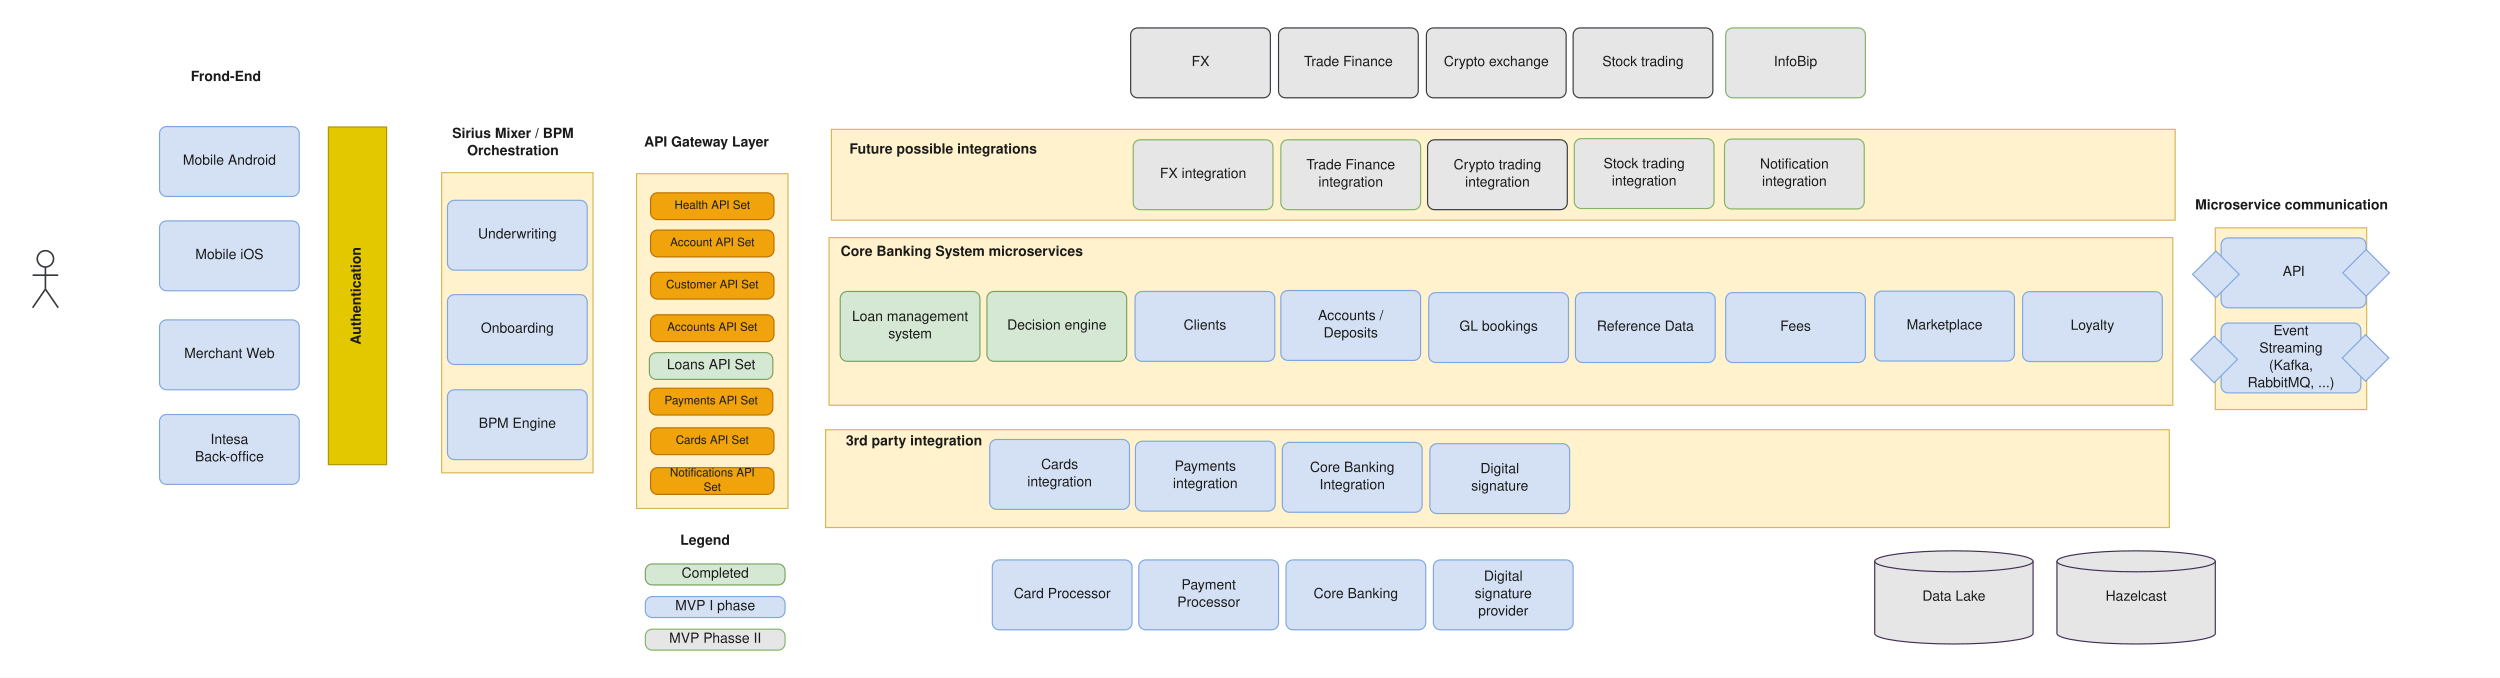
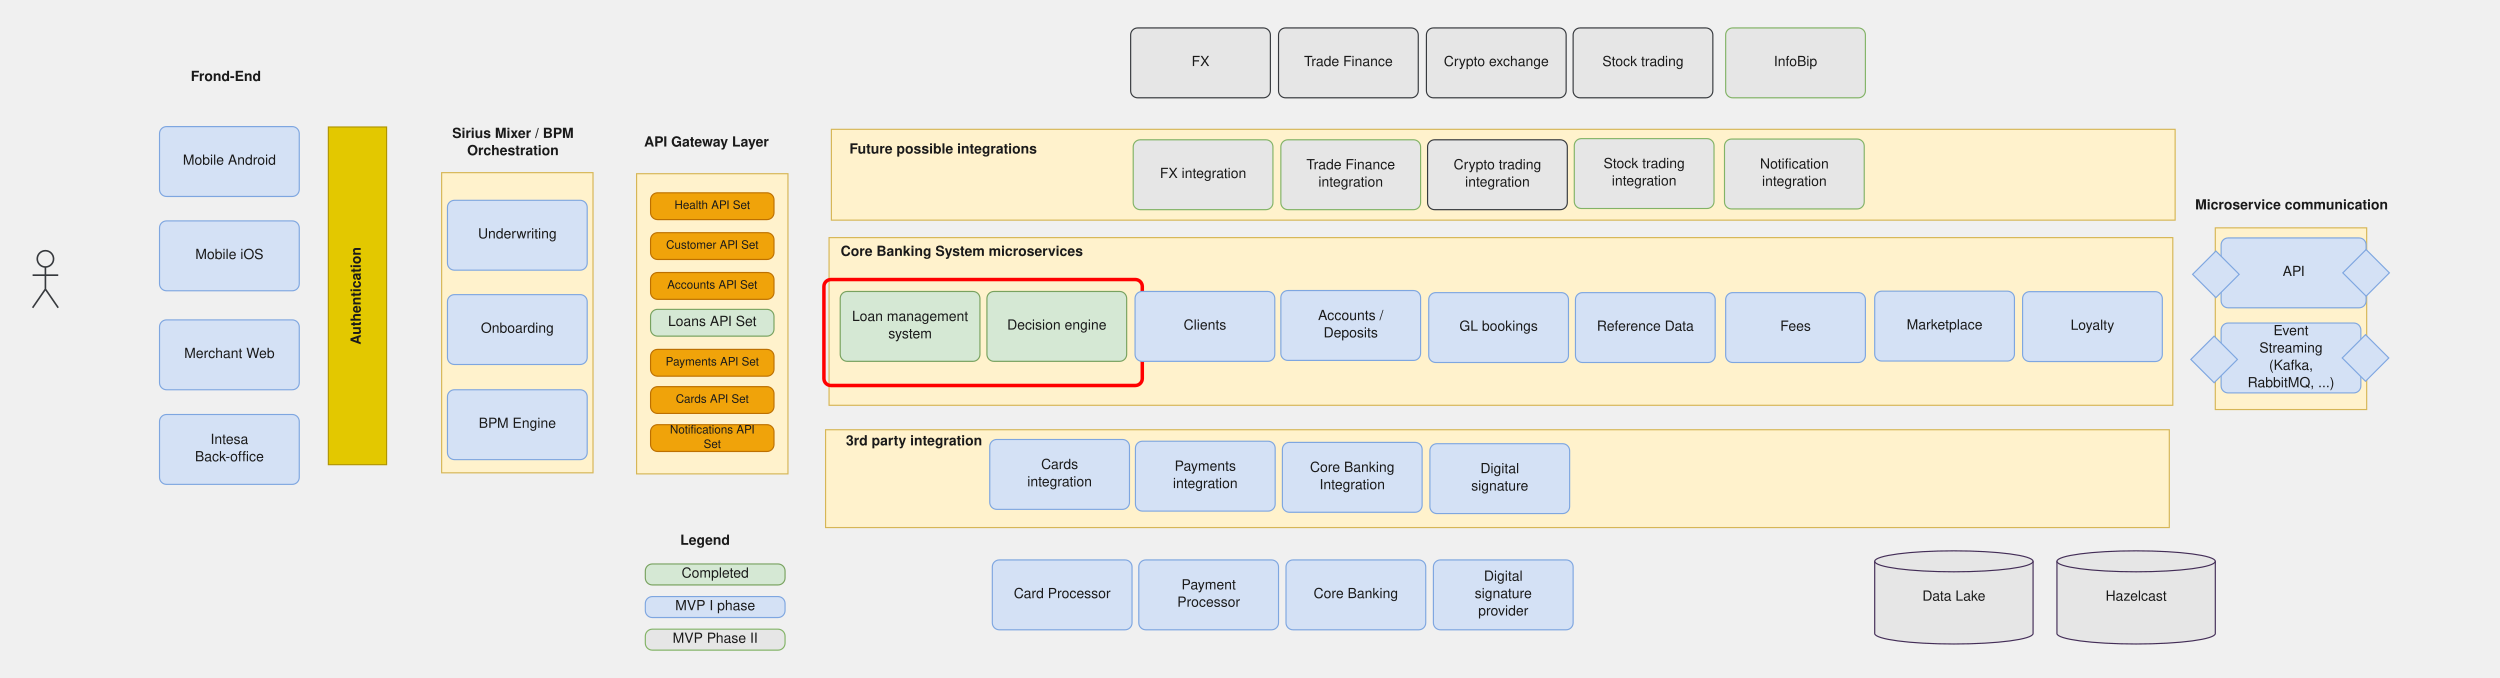
- <svg xmlns="http://www.w3.org/2000/svg" width="2147" height="582" viewBox="0 0 2147 582" role="img" aria-label="Target architecture — high level">
-   <rect width="2147" height="582" fill="#FFFFFF" />
+ <svg xmlns="http://www.w3.org/2000/svg" class="arch-svg" viewBox="0 0 2147 582" role="img" aria-label="Target architecture — high level">
  <g font-family="Instrument Sans, Helvetica, Arial, sans-serif" fill="#1A1A1A">
    <rect x="714.0" y="111.06" width="1154.0" height="78.0" rx="0" fill="#fff2cc" stroke="#d6b656" stroke-width="1.0" />
    <rect x="379.28" y="148.27" width="130.0" height="257.79" rx="0" fill="#fff2cc" stroke="#d6b656" stroke-width="1.0" />
-     <rect x="546.7" y="149.18" width="130.0" height="287.5" rx="0" fill="#fff2cc" stroke="#d6b656" stroke-width="1.0" />
+     <rect x="546.7" y="149.18" width="130.0" height="257.79" rx="0" fill="#fff2cc" stroke="#d6b656" stroke-width="1.0" />
    <rect x="1902.5" y="195.68" width="130.0" height="156.04" rx="0" fill="#fff2cc" stroke="#d6b656" stroke-width="1.0" />
    <rect x="712.0" y="204.06" width="1154.0" height="144.0" rx="0" fill="#fff2cc" stroke="#d6b656" stroke-width="1.0" />
    <rect x="709.0" y="369.06" width="1154.0" height="84.0" rx="0" fill="#fff2cc" stroke="#d6b656" stroke-width="1.0" />
    <rect x="971.0" y="24.0" width="120.0" height="60.0" rx="6" fill="#E6E6E6" stroke="#36393d" stroke-width="1.0" />
    <text x="1031.0" y="54.0" text-anchor="middle" dominant-baseline="central" font-size="12" font-weight="500">FX</text>
    <rect x="1098.0" y="24" width="120.0" height="60.0" rx="6" fill="#E6E6E6" stroke="#36393d" stroke-width="1.0" />
    <text x="1158.0" y="54.0" text-anchor="middle" dominant-baseline="central" font-size="12" font-weight="500">Trade Finance</text>
    <rect x="1225.0" y="24" width="120.0" height="60.0" rx="6" fill="#E6E6E6" stroke="#36393d" stroke-width="1.0" />
    <text x="1285.0" y="54.0" text-anchor="middle" dominant-baseline="central" font-size="12" font-weight="500">Crypto exchange</text>
    <rect x="1351.0" y="24" width="120.0" height="60.0" rx="6" fill="#E6E6E6" stroke="#36393d" stroke-width="1.0" />
    <text x="1411.0" y="54.0" text-anchor="middle" dominant-baseline="central" font-size="12" font-weight="500">Stock trading</text>
    <rect x="1482.0" y="24" width="120.0" height="60.0" rx="6" fill="#E6E6E6" stroke="#82b366" stroke-width="1.0" />
    <text x="1542.0" y="54.0" text-anchor="middle" dominant-baseline="central" font-size="12" font-weight="500">InfoBip</text>
    <text x="194.0" y="66.8" text-anchor="middle" dominant-baseline="central" font-size="12" font-weight="700">Frond-End</text>
    <text x="606.7" y="123.1" text-anchor="middle" dominant-baseline="central" font-size="12" font-weight="700">API Gateway Layer</text>
    <text x="440.5" y="115.7" text-anchor="middle" dominant-baseline="central" font-size="12" font-weight="700">Sirius Mixer / BPM</text>
    <text x="440.5" y="130.5" text-anchor="middle" dominant-baseline="central" font-size="12" font-weight="700">Orchestration</text>
    <rect x="137.0" y="108.72" width="120.0" height="60.0" rx="6" fill="#D4E1F5" stroke="#7EA6E0" stroke-width="1.0" />
    <text x="197.0" y="138.7" text-anchor="middle" dominant-baseline="central" font-size="12" font-weight="500">Mobile Android</text>
    <rect x="282.0" y="109.06" width="50.0" height="290.0" rx="0" fill="#e3c800" stroke="#B09500" stroke-width="1.0" />
    <text transform="translate(307.0,254.1) rotate(-90)" text-anchor="middle" dominant-baseline="central" font-size="12" font-weight="700">Authentication</text>
    <text x="810.0" y="129.1" text-anchor="middle" dominant-baseline="central" font-size="12" font-weight="700">Future possible integrations</text>
    <rect x="1352.0" y="119.06" width="120.0" height="60.0" rx="6" fill="#E6E6E6" stroke="#82b366" stroke-width="1.0" />
    <text x="1412.0" y="141.6" text-anchor="middle" dominant-baseline="central" font-size="12" font-weight="500">Stock trading</text>
    <text x="1412.0" y="156.5" text-anchor="middle" dominant-baseline="central" font-size="12" font-weight="500">integration</text>
    <rect x="1481.0" y="119.43" width="120.0" height="60.0" rx="6" fill="#E6E6E6" stroke="#82b366" stroke-width="1.0" />
    <text x="1541.0" y="142.0" text-anchor="middle" dominant-baseline="central" font-size="12" font-weight="500">Notification</text>
    <text x="1541.0" y="156.9" text-anchor="middle" dominant-baseline="central" font-size="12" font-weight="500">integration</text>
    <rect x="973.2" y="120.06" width="120.0" height="60.0" rx="6" fill="#E6E6E6" stroke="#82b366" stroke-width="1.0" />
    <text x="1033.2" y="150.1" text-anchor="middle" dominant-baseline="central" font-size="12" font-weight="500">FX integration</text>
    <rect x="1100.0" y="120.06" width="120.0" height="60.0" rx="6" fill="#E6E6E6" stroke="#82b366" stroke-width="1.0" />
    <text x="1160.0" y="142.6" text-anchor="middle" dominant-baseline="central" font-size="12" font-weight="500">Trade Finance</text>
    <text x="1160.0" y="157.5" text-anchor="middle" dominant-baseline="central" font-size="12" font-weight="500">integration</text>
    <rect x="1226.0" y="120.06" width="120.0" height="60.0" rx="6" fill="#E6E6E6" stroke="#36393d" stroke-width="1.0" />
    <text x="1286.0" y="142.6" text-anchor="middle" dominant-baseline="central" font-size="12" font-weight="500">Crypto trading</text>
    <text x="1286.0" y="157.5" text-anchor="middle" dominant-baseline="central" font-size="12" font-weight="500">integration</text>
    <text x="1968.0" y="177.1" text-anchor="middle" dominant-baseline="central" font-size="12" font-weight="700">Microservice communication</text>
    <rect x="558.7" y="165.59" width="106.0" height="23.0" rx="6" fill="#f0a30a" stroke="#BD7000" stroke-width="1.0" />
    <text x="611.7" y="177.1" text-anchor="middle" dominant-baseline="central" font-size="10.0" font-weight="500">Health API Set</text>
    <rect x="384.28" y="172.02" width="120.0" height="60.0" rx="6" fill="#D4E1F5" stroke="#7EA6E0" stroke-width="1.0" />
    <text x="444.3" y="202.0" text-anchor="middle" dominant-baseline="central" font-size="12" font-weight="500">Underwriting</text>
    <rect x="137.0" y="189.72" width="120.0" height="60.0" rx="6" fill="#D4E1F5" stroke="#7EA6E0" stroke-width="1.0" />
    <text x="197.0" y="219.7" text-anchor="middle" dominant-baseline="central" font-size="12" font-weight="500">Mobile iOS</text>
-     <rect x="558.7" y="197.59" width="106.0" height="23.0" rx="6" fill="#f0a30a" stroke="#BD7000" stroke-width="1.0" />
-     <text x="611.7" y="209.1" text-anchor="middle" dominant-baseline="central" font-size="10.0" font-weight="500">Account API Set</text>
+     <rect x="558.7" y="199.84" width="106.0" height="23.0" rx="6" fill="#f0a30a" stroke="#BD7000" stroke-width="1.0" />
+     <text x="611.7" y="211.3" text-anchor="middle" dominant-baseline="central" font-size="10.0" font-weight="500">Customer API Set</text>
    <text x="826.0" y="217.0" text-anchor="middle" dominant-baseline="central" font-size="12" font-weight="700">Core Banking System microservices</text>
    <rect x="1907.5" y="204.34" width="124.5" height="60.0" rx="6" fill="#D4E1F5" stroke="#7EA6E0" stroke-width="1.0" />
    <text x="1969.8" y="234.3" text-anchor="middle" dominant-baseline="central" font-size="12" font-weight="500">API</text>
    <g stroke="#36393d" stroke-width="1.4" fill="none">
      <circle cx="39.0" cy="222.3" r="7" />
      <path d="M39.0 229.3V248.3M28.0 236.3H50.0M39.0 248.3L28.0 264.3M39.0 248.3L50.0 264.3" />
    </g>
    <path d="M2032.0 214.34L2052.0 234.34L2032.0 254.34L2012.0 234.34z" fill="#D4E1F5" stroke="#7EA6E0" />
    <path d="M1903.0 215.59L1923.0 235.59L1903.0 255.59L1883.0 235.59z" fill="#D4E1F5" stroke="#7EA6E0" />
-     <rect x="558.7" y="233.84" width="106.0" height="23.0" rx="6" fill="#f0a30a" stroke="#BD7000" stroke-width="1.0" />
-     <text x="611.7" y="245.3" text-anchor="middle" dominant-baseline="central" font-size="10.0" font-weight="500">Customer API Set</text>
-     <rect x="707.58" y="240.06" width="273.42" height="91.0" rx="6" fill="none" stroke="#light-dark(#ff0000, #ededed)" stroke-width="3.0" />
+     <rect x="558.7" y="234.06" width="106.0" height="23.0" rx="6" fill="#f0a30a" stroke="#BD7000" stroke-width="1.0" />
+     <text x="611.7" y="245.6" text-anchor="middle" dominant-baseline="central" font-size="10.0" font-weight="500">Accounts API Set</text>
+     <rect x="707.58" y="240.06" width="273.42" height="91.0" rx="6" fill="none" stroke="#ff0000" stroke-width="3.0" />
    <rect x="1100.0" y="249.52" width="120.0" height="60.0" rx="6" fill="#D4E1F5" stroke="#7EA6E0" stroke-width="1.0" />
    <text x="1160.0" y="272.1" text-anchor="middle" dominant-baseline="central" font-size="12" font-weight="500">Accounts /</text>
    <text x="1160.0" y="287.0" text-anchor="middle" dominant-baseline="central" font-size="12" font-weight="500">Deposits</text>
    <rect x="1610.0" y="250.06" width="120.0" height="60.0" rx="6" fill="#D4E1F5" stroke="#7EA6E0" stroke-width="1.0" />
    <text x="1670.0" y="280.1" text-anchor="middle" dominant-baseline="central" font-size="12" font-weight="500">Marketplace</text>
    <rect x="847.58" y="250.31" width="120.0" height="60.0" rx="6" fill="#D5E8D4" stroke="#78A25F" stroke-width="1.0" />
    <text x="907.6" y="280.3" text-anchor="middle" dominant-baseline="central" font-size="12" font-weight="500">Decision engine</text>
    <rect x="974.79" y="250.31" width="120.0" height="60.0" rx="6" fill="#D4E1F5" stroke="#7EA6E0" stroke-width="1.0" />
    <text x="1034.8" y="280.3" text-anchor="middle" dominant-baseline="central" font-size="12" font-weight="500">Clients</text>
    <rect x="721.58" y="250.31" width="120.0" height="60.0" rx="6" fill="#D5E8D4" stroke="#78A25F" stroke-width="1.0" />
    <text x="781.6" y="272.9" text-anchor="middle" dominant-baseline="central" font-size="12" font-weight="500">Loan management</text>
    <text x="781.6" y="287.8" text-anchor="middle" dominant-baseline="central" font-size="12" font-weight="500">system</text>
    <rect x="1737.0" y="250.48" width="120.0" height="60.0" rx="6" fill="#D4E1F5" stroke="#7EA6E0" stroke-width="1.0" />
    <text x="1797.0" y="280.5" text-anchor="middle" dominant-baseline="central" font-size="12" font-weight="500">Loyalty</text>
    <rect x="1353.0" y="251.31" width="120.0" height="60.0" rx="6" fill="#D4E1F5" stroke="#7EA6E0" stroke-width="1.0" />
    <text x="1413.0" y="281.3" text-anchor="middle" dominant-baseline="central" font-size="12" font-weight="500">Reference Data</text>
    <rect x="1227.0" y="251.31" width="120.0" height="60.0" rx="6" fill="#D4E1F5" stroke="#7EA6E0" stroke-width="1.0" />
    <text x="1287.0" y="281.3" text-anchor="middle" dominant-baseline="central" font-size="12" font-weight="500">GL bookings</text>
    <rect x="1482.0" y="251.31" width="120.0" height="60.0" rx="6" fill="#D4E1F5" stroke="#7EA6E0" stroke-width="1.0" />
    <text x="1542.0" y="281.3" text-anchor="middle" dominant-baseline="central" font-size="12" font-weight="500">Fees</text>
    <rect x="384.28" y="253.02" width="120.0" height="60.0" rx="6" fill="#D4E1F5" stroke="#7EA6E0" stroke-width="1.0" />
    <text x="444.3" y="283.0" text-anchor="middle" dominant-baseline="central" font-size="12" font-weight="500">Onboarding</text>
-     <rect x="558.7" y="270.34" width="106.0" height="23.0" rx="6" fill="#f0a30a" stroke="#BD7000" stroke-width="1.0" />
-     <text x="611.7" y="281.8" text-anchor="middle" dominant-baseline="central" font-size="10.0" font-weight="500">Accounts API Set</text>
+     <rect x="558.7" y="265.67" width="106.0" height="23.0" rx="6" fill="#D5E8D4" stroke="#78A25F" stroke-width="1.0" />
+     <text x="611.7" y="277.2" text-anchor="middle" dominant-baseline="central" font-size="12" font-weight="500">Loans API Set</text>
    <rect x="137.0" y="274.72" width="120.0" height="60.0" rx="6" fill="#D4E1F5" stroke="#7EA6E0" stroke-width="1.0" />
    <text x="197.0" y="304.7" text-anchor="middle" dominant-baseline="central" font-size="12" font-weight="500">Merchant Web</text>
    <rect x="1907.5" y="277.43" width="120.0" height="60.0" rx="6" fill="#D4E1F5" stroke="#7EA6E0" stroke-width="1.0" />
    <text x="1967.5" y="285.1" text-anchor="middle" dominant-baseline="central" font-size="12" font-weight="500">Event</text>
    <text x="1967.5" y="300.0" text-anchor="middle" dominant-baseline="central" font-size="12" font-weight="500">Streaming</text>
    <text x="1967.5" y="314.9" text-anchor="middle" dominant-baseline="central" font-size="12" font-weight="500">(Kafka,</text>
    <text x="1967.5" y="329.8" text-anchor="middle" dominant-baseline="central" font-size="12" font-weight="500">RabbitMQ, ...)</text>
    <path d="M2031.5 287.43L2051.5 307.43L2031.5 327.43L2011.5 307.43z" fill="#D4E1F5" stroke="#7EA6E0" />
    <path d="M1901.5 288.68L1921.5 308.68L1901.5 328.68L1881.5 308.68z" fill="#D4E1F5" stroke="#7EA6E0" />
-     <rect x="557.7" y="302.84" width="106.0" height="23.0" rx="6" fill="#D5E8D4" stroke="#78A25F" stroke-width="1.0" />
-     <text x="610.7" y="314.3" text-anchor="middle" dominant-baseline="central" font-size="12" font-weight="500">Loans API Set</text>
-     <rect x="557.7" y="333.43" width="106.0" height="23.0" rx="6" fill="#f0a30a" stroke="#BD7000" stroke-width="1.0" />
-     <text x="610.7" y="344.9" text-anchor="middle" dominant-baseline="central" font-size="10.0" font-weight="500">Payments API Set</text>
+     <rect x="558.7" y="300.06" width="106.0" height="23.0" rx="6" fill="#f0a30a" stroke="#BD7000" stroke-width="1.0" />
+     <text x="611.7" y="311.6" text-anchor="middle" dominant-baseline="central" font-size="10.0" font-weight="500">Payments API Set</text>
+     <rect x="558.7" y="332.06" width="106.0" height="23.0" rx="6" fill="#f0a30a" stroke="#BD7000" stroke-width="1.0" />
+     <text x="611.7" y="343.6" text-anchor="middle" dominant-baseline="central" font-size="10.0" font-weight="500">Cards API Set</text>
    <rect x="384.28" y="334.72" width="120.0" height="60.0" rx="6" fill="#D4E1F5" stroke="#7EA6E0" stroke-width="1.0" />
    <text x="444.3" y="364.7" text-anchor="middle" dominant-baseline="central" font-size="12" font-weight="500">BPM Engine</text>
    <rect x="137.0" y="355.97" width="120.0" height="60.0" rx="6" fill="#D4E1F5" stroke="#7EA6E0" stroke-width="1.0" />
    <text x="197.0" y="378.5" text-anchor="middle" dominant-baseline="central" font-size="12" font-weight="500">Intesa</text>
    <text x="197.0" y="393.4" text-anchor="middle" dominant-baseline="central" font-size="12" font-weight="500">Back-office</text>
+     <rect x="558.7" y="364.72" width="106.0" height="23.0" rx="6" fill="#f0a30a" stroke="#BD7000" stroke-width="1.0" />
+     <text x="611.7" y="370.0" text-anchor="middle" dominant-baseline="central" font-size="10.0" font-weight="500">Notifications API</text>
+     <text x="611.7" y="382.4" text-anchor="middle" dominant-baseline="central" font-size="10.0" font-weight="500">Set</text>
    <text x="785.0" y="379.7" text-anchor="middle" dominant-baseline="central" font-size="12" font-weight="700">3rd party integration</text>
-     <rect x="558.7" y="367.43" width="106.0" height="23.0" rx="6" fill="#f0a30a" stroke="#BD7000" stroke-width="1.0" />
-     <text x="611.7" y="378.9" text-anchor="middle" dominant-baseline="central" font-size="10.0" font-weight="500">Cards API Set</text>
    <rect x="850.0" y="377.43" width="120.0" height="60.0" rx="6" fill="#D4E1F5" stroke="#7EA6E0" stroke-width="1.0" />
    <text x="910.0" y="400.0" text-anchor="middle" dominant-baseline="central" font-size="12" font-weight="500">Cards</text>
    <text x="910.0" y="414.9" text-anchor="middle" dominant-baseline="central" font-size="12" font-weight="500">integration</text>
    <rect x="975.11" y="378.93" width="120.0" height="60.0" rx="6" fill="#D4E1F5" stroke="#7EA6E0" stroke-width="1.0" />
    <text x="1035.1" y="401.5" text-anchor="middle" dominant-baseline="central" font-size="12" font-weight="500">Payments</text>
    <text x="1035.1" y="416.4" text-anchor="middle" dominant-baseline="central" font-size="12" font-weight="500">integration</text>
    <rect x="1101.32" y="379.93" width="120.0" height="60.0" rx="6" fill="#D4E1F5" stroke="#7EA6E0" stroke-width="1.0" />
    <text x="1161.3" y="402.5" text-anchor="middle" dominant-baseline="central" font-size="12" font-weight="500">Core Banking</text>
    <text x="1161.3" y="417.4" text-anchor="middle" dominant-baseline="central" font-size="12" font-weight="500">Integration</text>
    <rect x="1228.0" y="381.06" width="120.0" height="60.0" rx="6" fill="#D4E1F5" stroke="#7EA6E0" stroke-width="1.0" />
    <text x="1288.0" y="403.6" text-anchor="middle" dominant-baseline="central" font-size="12" font-weight="500">Digital</text>
    <text x="1288.0" y="418.5" text-anchor="middle" dominant-baseline="central" font-size="12" font-weight="500">signature</text>
-     <rect x="558.7" y="401.59" width="106.0" height="23.0" rx="6" fill="#f0a30a" stroke="#BD7000" stroke-width="1.0" />
-     <text x="611.7" y="406.9" text-anchor="middle" dominant-baseline="central" font-size="10.0" font-weight="500">Notifications API</text>
-     <text x="611.7" y="419.3" text-anchor="middle" dominant-baseline="central" font-size="10.0" font-weight="500">Set</text>
    <text x="605.5" y="465.1" text-anchor="middle" dominant-baseline="central" font-size="12" font-weight="700">Legend</text>
    <path d="M1610.0 482.06a68.0 9 0 0 1 136.0 0v62.0a68.0 9 0 0 1 -136.0 0z" fill="#E6E6E6" stroke="#432D57" />
    <path d="M1610.0 482.06a68.0 9 0 0 0 136.0 0" fill="none" stroke="#432D57" />
    <text x="1678.0" y="513.1" text-anchor="middle" dominant-baseline="central" font-size="12" font-weight="500">Data Lake</text>
    <path d="M1766.5 482.06a68.0 9 0 0 1 136.0 0v62.0a68.0 9 0 0 1 -136.0 0z" fill="#E6E6E6" stroke="#432D57" />
    <path d="M1766.5 482.06a68.0 9 0 0 0 136.0 0" fill="none" stroke="#432D57" />
    <text x="1834.5" y="513.1" text-anchor="middle" dominant-baseline="central" font-size="12" font-weight="500">Hazelcast</text>
    <rect x="978.0" y="480.87" width="120.0" height="60.0" rx="6" fill="#D4E1F5" stroke="#7EA6E0" stroke-width="1.0" />
    <text x="1038.0" y="503.4" text-anchor="middle" dominant-baseline="central" font-size="12" font-weight="500">Payment</text>
    <text x="1038.0" y="518.3" text-anchor="middle" dominant-baseline="central" font-size="12" font-weight="500">Processor</text>
    <rect x="852.2" y="480.87" width="120.0" height="60.0" rx="6" fill="#D4E1F5" stroke="#7EA6E0" stroke-width="1.0" />
    <text x="912.2" y="510.9" text-anchor="middle" dominant-baseline="central" font-size="12" font-weight="500">Card Processor</text>
    <rect x="1104.42" y="480.87" width="120.0" height="60.0" rx="6" fill="#D4E1F5" stroke="#7EA6E0" stroke-width="1.0" />
    <text x="1164.4" y="510.9" text-anchor="middle" dominant-baseline="central" font-size="12" font-weight="500">Core Banking</text>
    <rect x="1231.0" y="480.87" width="120.0" height="60.0" rx="6" fill="#D4E1F5" stroke="#7EA6E0" stroke-width="1.0" />
    <text x="1291.0" y="496.0" text-anchor="middle" dominant-baseline="central" font-size="12" font-weight="500">Digital</text>
    <text x="1291.0" y="510.9" text-anchor="middle" dominant-baseline="central" font-size="12" font-weight="500">signature</text>
    <text x="1291.0" y="525.8" text-anchor="middle" dominant-baseline="central" font-size="12" font-weight="500">provider</text>
    <rect x="554.2" y="484.34" width="120.0" height="18.0" rx="6" fill="#D5E8D4" stroke="#78A25F" stroke-width="1.0" />
    <text x="614.2" y="493.3" text-anchor="middle" dominant-baseline="central" font-size="12" font-weight="500">Completed</text>
    <rect x="554.2" y="512.34" width="120.0" height="18.0" rx="6" fill="#D4E1F5" stroke="#7EA6E0" stroke-width="1.0" />
    <text x="614.2" y="521.3" text-anchor="middle" dominant-baseline="central" font-size="12" font-weight="500">MVP I phase</text>
    <rect x="554.2" y="540.34" width="120.0" height="18.0" rx="6" fill="#E6E6E6" stroke="#82b366" stroke-width="1.0" />
-     <text x="614.2" y="549.3" text-anchor="middle" dominant-baseline="central" font-size="12" font-weight="500">MVP Phasse II</text>
+     <text x="614.2" y="549.3" text-anchor="middle" dominant-baseline="central" font-size="12" font-weight="500">MVP Phase II</text>
  </g>
</svg>
